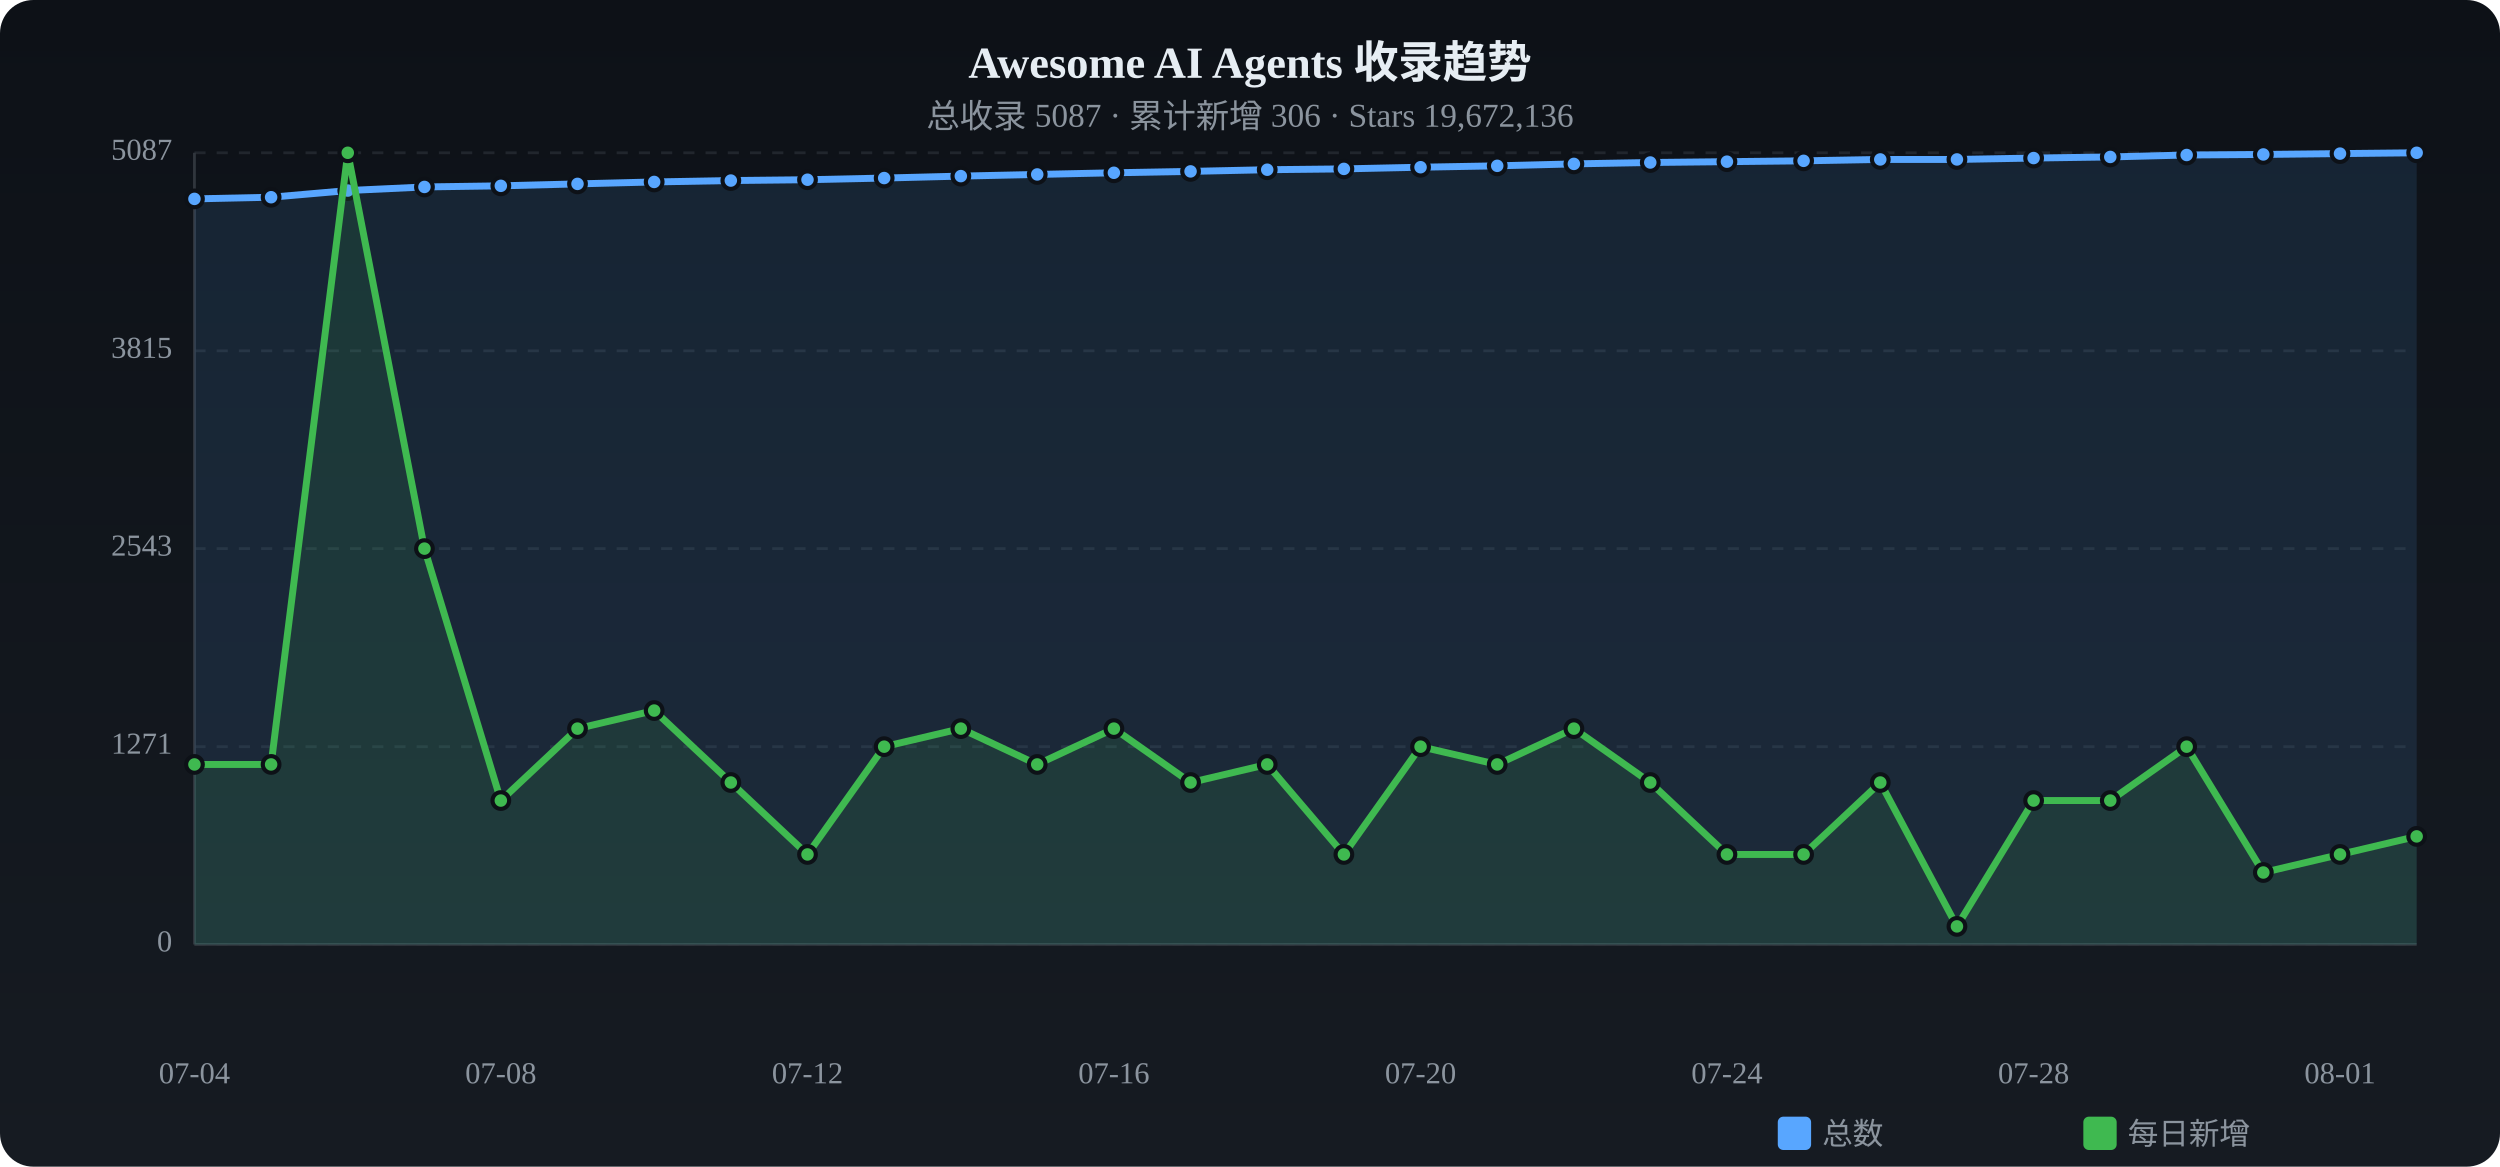
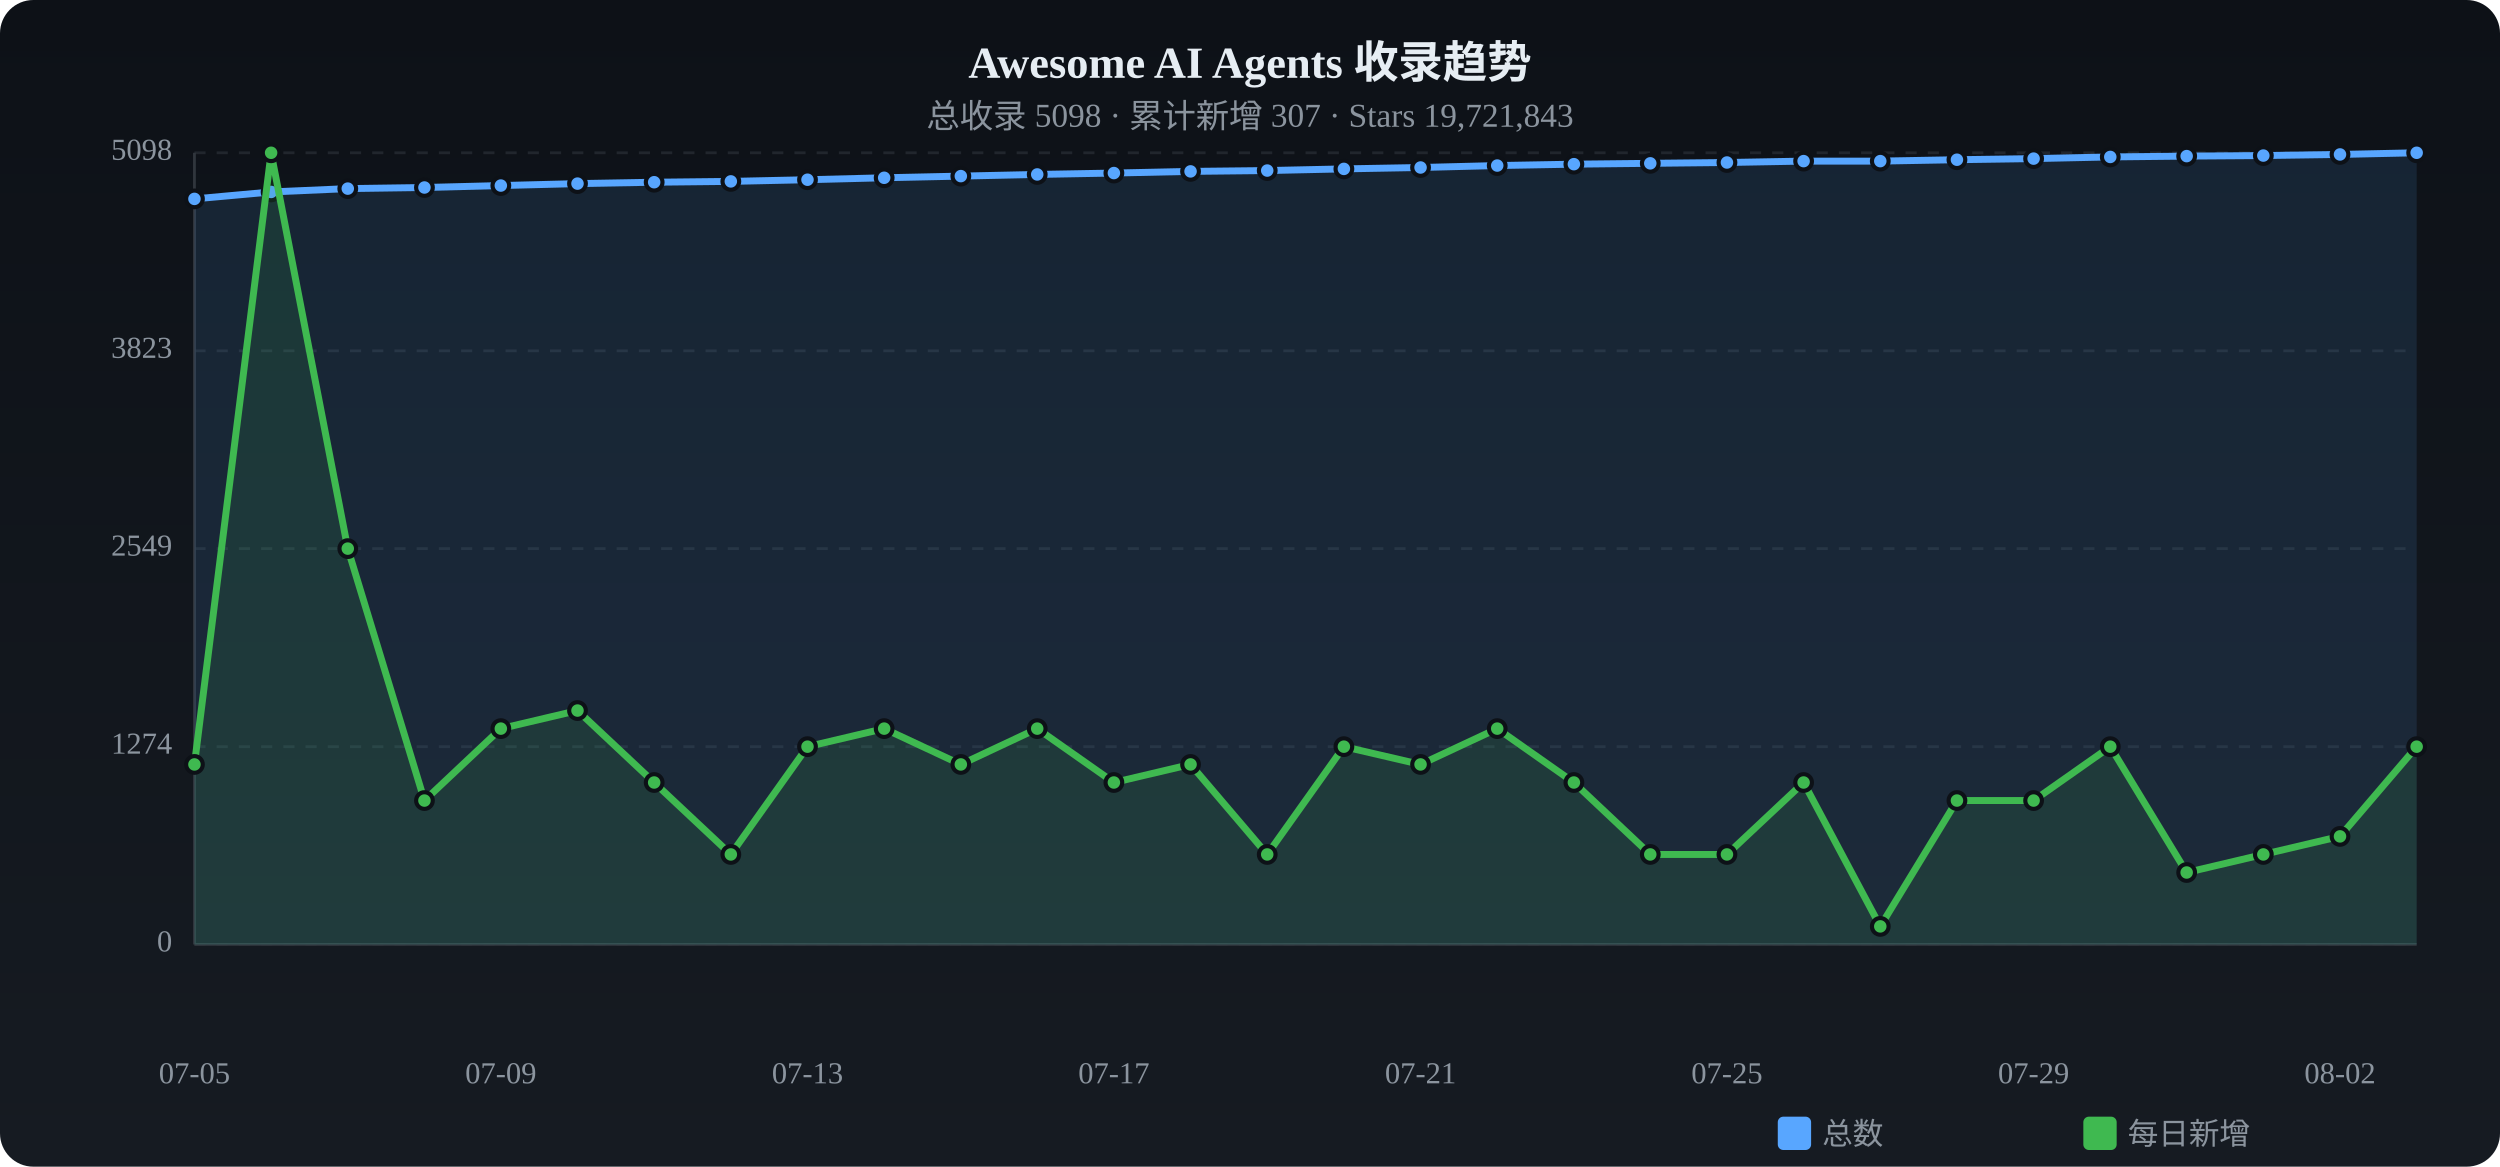
<svg xmlns="http://www.w3.org/2000/svg" viewBox="0 0 900 420" width="900" height="420">
  <defs>
    <linearGradient id="tbg" x1="0%" y1="0%" x2="0%" y2="100%">
      <stop offset="0%" stop-color="#0d1117" />
      <stop offset="100%" stop-color="#161b22" />
    </linearGradient>
  </defs>
  <rect width="900" height="420" rx="12" fill="url(#tbg)" />
  <text x="450.0" y="28" text-anchor="middle" fill="#e6edf3" font-size="16" font-weight="bold">Awesome AI Agents 收录趋势</text>
-   <text x="450.0" y="46" text-anchor="middle" fill="#8b949e" font-size="12">总收录 5087 · 累计新增 306 · Stars 19,672,136</text>
+   <text x="450.0" y="46" text-anchor="middle" fill="#8b949e" font-size="12">总收录 5098 · 累计新增 307 · Stars 19,721,843</text>
  <text x="62" y="340.0" text-anchor="end" fill="#8b949e" font-size="11" dominant-baseline="middle">0</text>
  <line x1="70" y1="340.0" x2="870" y2="340.0" stroke="#21262d" stroke-dasharray="4 4" />
-   <text x="62" y="268.8" text-anchor="end" fill="#8b949e" font-size="11" dominant-baseline="middle">1271</text>
+   <text x="62" y="268.8" text-anchor="end" fill="#8b949e" font-size="11" dominant-baseline="middle">1274</text>
  <line x1="70" y1="268.8" x2="870" y2="268.8" stroke="#21262d" stroke-dasharray="4 4" />
-   <text x="62" y="197.5" text-anchor="end" fill="#8b949e" font-size="11" dominant-baseline="middle">2543</text>
+   <text x="62" y="197.5" text-anchor="end" fill="#8b949e" font-size="11" dominant-baseline="middle">2549</text>
  <line x1="70" y1="197.5" x2="870" y2="197.5" stroke="#21262d" stroke-dasharray="4 4" />
-   <text x="62" y="126.3" text-anchor="end" fill="#8b949e" font-size="11" dominant-baseline="middle">3815</text>
+   <text x="62" y="126.3" text-anchor="end" fill="#8b949e" font-size="11" dominant-baseline="middle">3823</text>
  <line x1="70" y1="126.3" x2="870" y2="126.3" stroke="#21262d" stroke-dasharray="4 4" />
-   <text x="62" y="55.0" text-anchor="end" fill="#8b949e" font-size="11" dominant-baseline="middle">5087</text>
+   <text x="62" y="55.0" text-anchor="end" fill="#8b949e" font-size="11" dominant-baseline="middle">5098</text>
  <line x1="70" y1="55.0" x2="870" y2="55.0" stroke="#21262d" stroke-dasharray="4 4" />
  <line x1="70" y1="55" x2="70" y2="340" stroke="#30363d" />
  <line x1="70" y1="340" x2="870" y2="340" stroke="#30363d" />
-   <path d="M70.0,71.6 L97.6,71.0 L125.2,68.6 L152.8,67.3 L180.3,66.9 L207.9,66.2 L235.5,65.5 L263.1,65.0 L290.7,64.7 L318.3,64.1 L345.9,63.4 L373.4,62.8 L401.0,62.2 L428.6,61.7 L456.2,61.1 L483.8,60.8 L511.4,60.2 L539.0,59.7 L566.6,59.0 L594.1,58.5 L621.7,58.2 L649.3,57.9 L676.9,57.4 L704.5,57.4 L732.1,56.9 L759.7,56.5 L787.2,55.8 L814.8,55.6 L842.4,55.3 L870.0,55.0 L870.0,340 L70.0,340 Z" fill="#58a6ff" opacity="0.12" />
-   <polyline points="70.0,71.6 97.6,71.0 125.2,68.6 152.8,67.3 180.3,66.9 207.9,66.2 235.5,65.5 263.1,65.0 290.7,64.7 318.3,64.1 345.9,63.4 373.4,62.8 401.0,62.2 428.6,61.7 456.2,61.1 483.8,60.8 511.4,60.2 539.0,59.7 566.6,59.0 594.1,58.5 621.7,58.2 649.3,57.9 676.9,57.4 704.5,57.4 732.1,56.9 759.7,56.5 787.2,55.8 814.8,55.6 842.4,55.3 870.0,55.0" fill="none" stroke="#58a6ff" stroke-width="2.5" stroke-linecap="round" stroke-linejoin="round" />
+   <path d="M70.0,71.6 L97.6,69.1 L125.2,67.9 L152.8,67.5 L180.3,66.8 L207.9,66.1 L235.5,65.6 L263.1,65.3 L290.7,64.7 L318.3,64.0 L345.9,63.4 L373.4,62.8 L401.0,62.3 L428.6,61.7 L456.2,61.4 L483.8,60.8 L511.4,60.3 L539.0,59.6 L566.6,59.1 L594.1,58.8 L621.7,58.5 L649.3,58.0 L676.9,58.0 L704.5,57.5 L732.1,57.1 L759.7,56.5 L787.2,56.2 L814.8,56.0 L842.4,55.6 L870.0,55.0 L870.0,340 L70.0,340 Z" fill="#58a6ff" opacity="0.12" />
+   <polyline points="70.0,71.6 97.6,69.1 125.2,67.9 152.8,67.5 180.3,66.8 207.9,66.1 235.5,65.6 263.1,65.3 290.7,64.7 318.3,64.0 345.9,63.4 373.4,62.8 401.0,62.3 428.6,61.7 456.2,61.4 483.8,60.8 511.4,60.3 539.0,59.6 566.6,59.1 594.1,58.8 621.7,58.5 649.3,58.0 676.9,58.0 704.5,57.5 732.1,57.1 759.7,56.5 787.2,56.2 814.8,56.0 842.4,55.6 870.0,55.0" fill="none" stroke="#58a6ff" stroke-width="2.5" stroke-linecap="round" stroke-linejoin="round" />
  <circle cx="70.0" cy="71.6" r="3" fill="#58a6ff" stroke="#0d1117" stroke-width="1.5" />
-   <circle cx="97.6" cy="71.0" r="3" fill="#58a6ff" stroke="#0d1117" stroke-width="1.5" />
-   <circle cx="125.2" cy="68.6" r="3" fill="#58a6ff" stroke="#0d1117" stroke-width="1.5" />
-   <circle cx="152.8" cy="67.3" r="3" fill="#58a6ff" stroke="#0d1117" stroke-width="1.5" />
-   <circle cx="180.3" cy="66.9" r="3" fill="#58a6ff" stroke="#0d1117" stroke-width="1.5" />
-   <circle cx="207.9" cy="66.2" r="3" fill="#58a6ff" stroke="#0d1117" stroke-width="1.5" />
-   <circle cx="235.5" cy="65.5" r="3" fill="#58a6ff" stroke="#0d1117" stroke-width="1.5" />
-   <circle cx="263.1" cy="65.0" r="3" fill="#58a6ff" stroke="#0d1117" stroke-width="1.5" />
+   <circle cx="97.6" cy="69.1" r="3" fill="#58a6ff" stroke="#0d1117" stroke-width="1.5" />
+   <circle cx="125.2" cy="67.9" r="3" fill="#58a6ff" stroke="#0d1117" stroke-width="1.5" />
+   <circle cx="152.8" cy="67.5" r="3" fill="#58a6ff" stroke="#0d1117" stroke-width="1.5" />
+   <circle cx="180.3" cy="66.8" r="3" fill="#58a6ff" stroke="#0d1117" stroke-width="1.5" />
+   <circle cx="207.9" cy="66.1" r="3" fill="#58a6ff" stroke="#0d1117" stroke-width="1.5" />
+   <circle cx="235.5" cy="65.6" r="3" fill="#58a6ff" stroke="#0d1117" stroke-width="1.5" />
+   <circle cx="263.1" cy="65.3" r="3" fill="#58a6ff" stroke="#0d1117" stroke-width="1.5" />
  <circle cx="290.7" cy="64.7" r="3" fill="#58a6ff" stroke="#0d1117" stroke-width="1.5" />
-   <circle cx="318.3" cy="64.1" r="3" fill="#58a6ff" stroke="#0d1117" stroke-width="1.5" />
+   <circle cx="318.3" cy="64.0" r="3" fill="#58a6ff" stroke="#0d1117" stroke-width="1.5" />
  <circle cx="345.9" cy="63.4" r="3" fill="#58a6ff" stroke="#0d1117" stroke-width="1.5" />
  <circle cx="373.4" cy="62.8" r="3" fill="#58a6ff" stroke="#0d1117" stroke-width="1.5" />
-   <circle cx="401.0" cy="62.2" r="3" fill="#58a6ff" stroke="#0d1117" stroke-width="1.5" />
+   <circle cx="401.0" cy="62.3" r="3" fill="#58a6ff" stroke="#0d1117" stroke-width="1.5" />
  <circle cx="428.6" cy="61.7" r="3" fill="#58a6ff" stroke="#0d1117" stroke-width="1.5" />
-   <circle cx="456.2" cy="61.1" r="3" fill="#58a6ff" stroke="#0d1117" stroke-width="1.5" />
+   <circle cx="456.2" cy="61.4" r="3" fill="#58a6ff" stroke="#0d1117" stroke-width="1.5" />
  <circle cx="483.8" cy="60.8" r="3" fill="#58a6ff" stroke="#0d1117" stroke-width="1.5" />
-   <circle cx="511.4" cy="60.2" r="3" fill="#58a6ff" stroke="#0d1117" stroke-width="1.5" />
-   <circle cx="539.0" cy="59.7" r="3" fill="#58a6ff" stroke="#0d1117" stroke-width="1.5" />
-   <circle cx="566.6" cy="59.0" r="3" fill="#58a6ff" stroke="#0d1117" stroke-width="1.5" />
-   <circle cx="594.1" cy="58.5" r="3" fill="#58a6ff" stroke="#0d1117" stroke-width="1.5" />
-   <circle cx="621.7" cy="58.2" r="3" fill="#58a6ff" stroke="#0d1117" stroke-width="1.5" />
-   <circle cx="649.3" cy="57.9" r="3" fill="#58a6ff" stroke="#0d1117" stroke-width="1.5" />
-   <circle cx="676.9" cy="57.4" r="3" fill="#58a6ff" stroke="#0d1117" stroke-width="1.5" />
-   <circle cx="704.5" cy="57.4" r="3" fill="#58a6ff" stroke="#0d1117" stroke-width="1.5" />
-   <circle cx="732.1" cy="56.9" r="3" fill="#58a6ff" stroke="#0d1117" stroke-width="1.5" />
+   <circle cx="511.4" cy="60.3" r="3" fill="#58a6ff" stroke="#0d1117" stroke-width="1.5" />
+   <circle cx="539.0" cy="59.6" r="3" fill="#58a6ff" stroke="#0d1117" stroke-width="1.5" />
+   <circle cx="566.6" cy="59.1" r="3" fill="#58a6ff" stroke="#0d1117" stroke-width="1.5" />
+   <circle cx="594.1" cy="58.8" r="3" fill="#58a6ff" stroke="#0d1117" stroke-width="1.5" />
+   <circle cx="621.7" cy="58.5" r="3" fill="#58a6ff" stroke="#0d1117" stroke-width="1.5" />
+   <circle cx="649.3" cy="58.0" r="3" fill="#58a6ff" stroke="#0d1117" stroke-width="1.5" />
+   <circle cx="676.9" cy="58.0" r="3" fill="#58a6ff" stroke="#0d1117" stroke-width="1.5" />
+   <circle cx="704.5" cy="57.5" r="3" fill="#58a6ff" stroke="#0d1117" stroke-width="1.5" />
+   <circle cx="732.1" cy="57.1" r="3" fill="#58a6ff" stroke="#0d1117" stroke-width="1.5" />
  <circle cx="759.7" cy="56.5" r="3" fill="#58a6ff" stroke="#0d1117" stroke-width="1.5" />
-   <circle cx="787.2" cy="55.8" r="3" fill="#58a6ff" stroke="#0d1117" stroke-width="1.5" />
-   <circle cx="814.8" cy="55.6" r="3" fill="#58a6ff" stroke="#0d1117" stroke-width="1.5" />
-   <circle cx="842.4" cy="55.3" r="3" fill="#58a6ff" stroke="#0d1117" stroke-width="1.5" />
+   <circle cx="787.2" cy="56.2" r="3" fill="#58a6ff" stroke="#0d1117" stroke-width="1.5" />
+   <circle cx="814.8" cy="56.0" r="3" fill="#58a6ff" stroke="#0d1117" stroke-width="1.5" />
+   <circle cx="842.4" cy="55.6" r="3" fill="#58a6ff" stroke="#0d1117" stroke-width="1.5" />
  <circle cx="870.0" cy="55.0" r="3" fill="#58a6ff" stroke="#0d1117" stroke-width="1.5" />
-   <path d="M70.0,275.2 L97.6,275.2 L125.2,55.0 L152.8,197.5 L180.3,288.2 L207.9,262.3 L235.5,255.8 L263.1,281.7 L290.7,307.6 L318.3,268.8 L345.9,262.3 L373.4,275.2 L401.0,262.3 L428.6,281.7 L456.2,275.2 L483.8,307.6 L511.4,268.8 L539.0,275.2 L566.6,262.3 L594.1,281.7 L621.7,307.6 L649.3,307.6 L676.9,281.7 L704.5,333.5 L732.1,288.2 L759.7,288.2 L787.2,268.8 L814.8,314.1 L842.4,307.6 L870.0,301.1 L870.0,340 L70.0,340 Z" fill="#3fb950" opacity="0.12" />
-   <polyline points="70.0,275.2 97.6,275.2 125.2,55.0 152.8,197.5 180.3,288.2 207.9,262.3 235.5,255.8 263.1,281.7 290.7,307.6 318.3,268.8 345.9,262.3 373.4,275.2 401.0,262.3 428.6,281.7 456.2,275.2 483.8,307.6 511.4,268.8 539.0,275.2 566.6,262.3 594.1,281.7 621.7,307.6 649.3,307.6 676.9,281.7 704.5,333.5 732.1,288.2 759.7,288.2 787.2,268.8 814.8,314.1 842.4,307.6 870.0,301.1" fill="none" stroke="#3fb950" stroke-width="2.5" stroke-linecap="round" stroke-linejoin="round" />
+   <path d="M70.0,275.2 L97.6,55.0 L125.2,197.5 L152.8,288.2 L180.3,262.3 L207.9,255.8 L235.5,281.7 L263.1,307.6 L290.7,268.8 L318.3,262.3 L345.9,275.2 L373.4,262.3 L401.0,281.7 L428.6,275.2 L456.2,307.6 L483.8,268.8 L511.4,275.2 L539.0,262.3 L566.6,281.7 L594.1,307.6 L621.7,307.6 L649.3,281.7 L676.9,333.5 L704.5,288.2 L732.1,288.2 L759.7,268.8 L787.2,314.1 L814.8,307.6 L842.4,301.1 L870.0,268.8 L870.0,340 L70.0,340 Z" fill="#3fb950" opacity="0.12" />
+   <polyline points="70.0,275.2 97.6,55.0 125.2,197.5 152.8,288.2 180.3,262.3 207.9,255.8 235.5,281.7 263.1,307.6 290.7,268.8 318.3,262.3 345.9,275.2 373.4,262.3 401.0,281.7 428.6,275.2 456.2,307.6 483.8,268.8 511.4,275.2 539.0,262.3 566.6,281.7 594.1,307.6 621.7,307.6 649.3,281.7 676.9,333.5 704.5,288.2 732.1,288.2 759.7,268.8 787.2,314.1 814.8,307.6 842.4,301.1 870.0,268.8" fill="none" stroke="#3fb950" stroke-width="2.5" stroke-linecap="round" stroke-linejoin="round" />
  <circle cx="70.0" cy="275.2" r="3" fill="#3fb950" stroke="#0d1117" stroke-width="1.5" />
-   <circle cx="97.6" cy="275.2" r="3" fill="#3fb950" stroke="#0d1117" stroke-width="1.5" />
-   <circle cx="125.2" cy="55.0" r="3" fill="#3fb950" stroke="#0d1117" stroke-width="1.5" />
-   <circle cx="152.8" cy="197.5" r="3" fill="#3fb950" stroke="#0d1117" stroke-width="1.5" />
-   <circle cx="180.3" cy="288.2" r="3" fill="#3fb950" stroke="#0d1117" stroke-width="1.5" />
-   <circle cx="207.9" cy="262.3" r="3" fill="#3fb950" stroke="#0d1117" stroke-width="1.5" />
-   <circle cx="235.5" cy="255.8" r="3" fill="#3fb950" stroke="#0d1117" stroke-width="1.5" />
-   <circle cx="263.1" cy="281.7" r="3" fill="#3fb950" stroke="#0d1117" stroke-width="1.5" />
-   <circle cx="290.7" cy="307.6" r="3" fill="#3fb950" stroke="#0d1117" stroke-width="1.5" />
-   <circle cx="318.3" cy="268.8" r="3" fill="#3fb950" stroke="#0d1117" stroke-width="1.5" />
-   <circle cx="345.9" cy="262.3" r="3" fill="#3fb950" stroke="#0d1117" stroke-width="1.5" />
-   <circle cx="373.4" cy="275.2" r="3" fill="#3fb950" stroke="#0d1117" stroke-width="1.5" />
-   <circle cx="401.0" cy="262.3" r="3" fill="#3fb950" stroke="#0d1117" stroke-width="1.5" />
-   <circle cx="428.6" cy="281.7" r="3" fill="#3fb950" stroke="#0d1117" stroke-width="1.5" />
-   <circle cx="456.2" cy="275.2" r="3" fill="#3fb950" stroke="#0d1117" stroke-width="1.5" />
-   <circle cx="483.8" cy="307.6" r="3" fill="#3fb950" stroke="#0d1117" stroke-width="1.5" />
-   <circle cx="511.4" cy="268.8" r="3" fill="#3fb950" stroke="#0d1117" stroke-width="1.5" />
-   <circle cx="539.0" cy="275.2" r="3" fill="#3fb950" stroke="#0d1117" stroke-width="1.5" />
-   <circle cx="566.6" cy="262.3" r="3" fill="#3fb950" stroke="#0d1117" stroke-width="1.5" />
-   <circle cx="594.1" cy="281.7" r="3" fill="#3fb950" stroke="#0d1117" stroke-width="1.5" />
+   <circle cx="97.6" cy="55.0" r="3" fill="#3fb950" stroke="#0d1117" stroke-width="1.5" />
+   <circle cx="125.2" cy="197.5" r="3" fill="#3fb950" stroke="#0d1117" stroke-width="1.5" />
+   <circle cx="152.8" cy="288.2" r="3" fill="#3fb950" stroke="#0d1117" stroke-width="1.5" />
+   <circle cx="180.3" cy="262.3" r="3" fill="#3fb950" stroke="#0d1117" stroke-width="1.5" />
+   <circle cx="207.9" cy="255.8" r="3" fill="#3fb950" stroke="#0d1117" stroke-width="1.5" />
+   <circle cx="235.5" cy="281.7" r="3" fill="#3fb950" stroke="#0d1117" stroke-width="1.5" />
+   <circle cx="263.1" cy="307.6" r="3" fill="#3fb950" stroke="#0d1117" stroke-width="1.5" />
+   <circle cx="290.7" cy="268.8" r="3" fill="#3fb950" stroke="#0d1117" stroke-width="1.5" />
+   <circle cx="318.3" cy="262.3" r="3" fill="#3fb950" stroke="#0d1117" stroke-width="1.5" />
+   <circle cx="345.9" cy="275.2" r="3" fill="#3fb950" stroke="#0d1117" stroke-width="1.5" />
+   <circle cx="373.4" cy="262.3" r="3" fill="#3fb950" stroke="#0d1117" stroke-width="1.5" />
+   <circle cx="401.0" cy="281.7" r="3" fill="#3fb950" stroke="#0d1117" stroke-width="1.5" />
+   <circle cx="428.6" cy="275.2" r="3" fill="#3fb950" stroke="#0d1117" stroke-width="1.5" />
+   <circle cx="456.2" cy="307.6" r="3" fill="#3fb950" stroke="#0d1117" stroke-width="1.5" />
+   <circle cx="483.8" cy="268.8" r="3" fill="#3fb950" stroke="#0d1117" stroke-width="1.5" />
+   <circle cx="511.4" cy="275.2" r="3" fill="#3fb950" stroke="#0d1117" stroke-width="1.5" />
+   <circle cx="539.0" cy="262.3" r="3" fill="#3fb950" stroke="#0d1117" stroke-width="1.5" />
+   <circle cx="566.6" cy="281.7" r="3" fill="#3fb950" stroke="#0d1117" stroke-width="1.5" />
+   <circle cx="594.1" cy="307.6" r="3" fill="#3fb950" stroke="#0d1117" stroke-width="1.5" />
  <circle cx="621.7" cy="307.6" r="3" fill="#3fb950" stroke="#0d1117" stroke-width="1.5" />
-   <circle cx="649.3" cy="307.6" r="3" fill="#3fb950" stroke="#0d1117" stroke-width="1.5" />
-   <circle cx="676.9" cy="281.7" r="3" fill="#3fb950" stroke="#0d1117" stroke-width="1.5" />
-   <circle cx="704.5" cy="333.5" r="3" fill="#3fb950" stroke="#0d1117" stroke-width="1.5" />
+   <circle cx="649.3" cy="281.7" r="3" fill="#3fb950" stroke="#0d1117" stroke-width="1.5" />
+   <circle cx="676.9" cy="333.5" r="3" fill="#3fb950" stroke="#0d1117" stroke-width="1.5" />
+   <circle cx="704.5" cy="288.2" r="3" fill="#3fb950" stroke="#0d1117" stroke-width="1.5" />
  <circle cx="732.1" cy="288.2" r="3" fill="#3fb950" stroke="#0d1117" stroke-width="1.5" />
-   <circle cx="759.7" cy="288.2" r="3" fill="#3fb950" stroke="#0d1117" stroke-width="1.5" />
-   <circle cx="787.2" cy="268.8" r="3" fill="#3fb950" stroke="#0d1117" stroke-width="1.5" />
-   <circle cx="814.8" cy="314.1" r="3" fill="#3fb950" stroke="#0d1117" stroke-width="1.5" />
-   <circle cx="842.4" cy="307.6" r="3" fill="#3fb950" stroke="#0d1117" stroke-width="1.5" />
-   <circle cx="870.0" cy="301.1" r="3" fill="#3fb950" stroke="#0d1117" stroke-width="1.5" />
-   <text x="70.0" y="390" text-anchor="middle" fill="#8b949e" font-size="11">07-04</text>
-   <text x="180.3" y="390" text-anchor="middle" fill="#8b949e" font-size="11">07-08</text>
-   <text x="290.7" y="390" text-anchor="middle" fill="#8b949e" font-size="11">07-12</text>
-   <text x="401.0" y="390" text-anchor="middle" fill="#8b949e" font-size="11">07-16</text>
-   <text x="511.4" y="390" text-anchor="middle" fill="#8b949e" font-size="11">07-20</text>
-   <text x="621.7" y="390" text-anchor="middle" fill="#8b949e" font-size="11">07-24</text>
-   <text x="732.1" y="390" text-anchor="middle" fill="#8b949e" font-size="11">07-28</text>
-   <text x="842.4" y="390" text-anchor="middle" fill="#8b949e" font-size="11">08-01</text>
+   <circle cx="759.7" cy="268.8" r="3" fill="#3fb950" stroke="#0d1117" stroke-width="1.5" />
+   <circle cx="787.2" cy="314.1" r="3" fill="#3fb950" stroke="#0d1117" stroke-width="1.5" />
+   <circle cx="814.8" cy="307.6" r="3" fill="#3fb950" stroke="#0d1117" stroke-width="1.5" />
+   <circle cx="842.4" cy="301.1" r="3" fill="#3fb950" stroke="#0d1117" stroke-width="1.5" />
+   <circle cx="870.0" cy="268.8" r="3" fill="#3fb950" stroke="#0d1117" stroke-width="1.5" />
+   <text x="70.0" y="390" text-anchor="middle" fill="#8b949e" font-size="11">07-05</text>
+   <text x="180.3" y="390" text-anchor="middle" fill="#8b949e" font-size="11">07-09</text>
+   <text x="290.7" y="390" text-anchor="middle" fill="#8b949e" font-size="11">07-13</text>
+   <text x="401.0" y="390" text-anchor="middle" fill="#8b949e" font-size="11">07-17</text>
+   <text x="511.4" y="390" text-anchor="middle" fill="#8b949e" font-size="11">07-21</text>
+   <text x="621.7" y="390" text-anchor="middle" fill="#8b949e" font-size="11">07-25</text>
+   <text x="732.1" y="390" text-anchor="middle" fill="#8b949e" font-size="11">07-29</text>
+   <text x="842.4" y="390" text-anchor="middle" fill="#8b949e" font-size="11">08-02</text>
  <rect x="640" y="402" width="12" height="12" rx="2" fill="#58a6ff" />
  <text x="656" y="412" fill="#8b949e" font-size="11">总数</text>
  <rect x="750" y="402" width="12" height="12" rx="2" fill="#3fb950" />
  <text x="766" y="412" fill="#8b949e" font-size="11">每日新增</text>
</svg>
